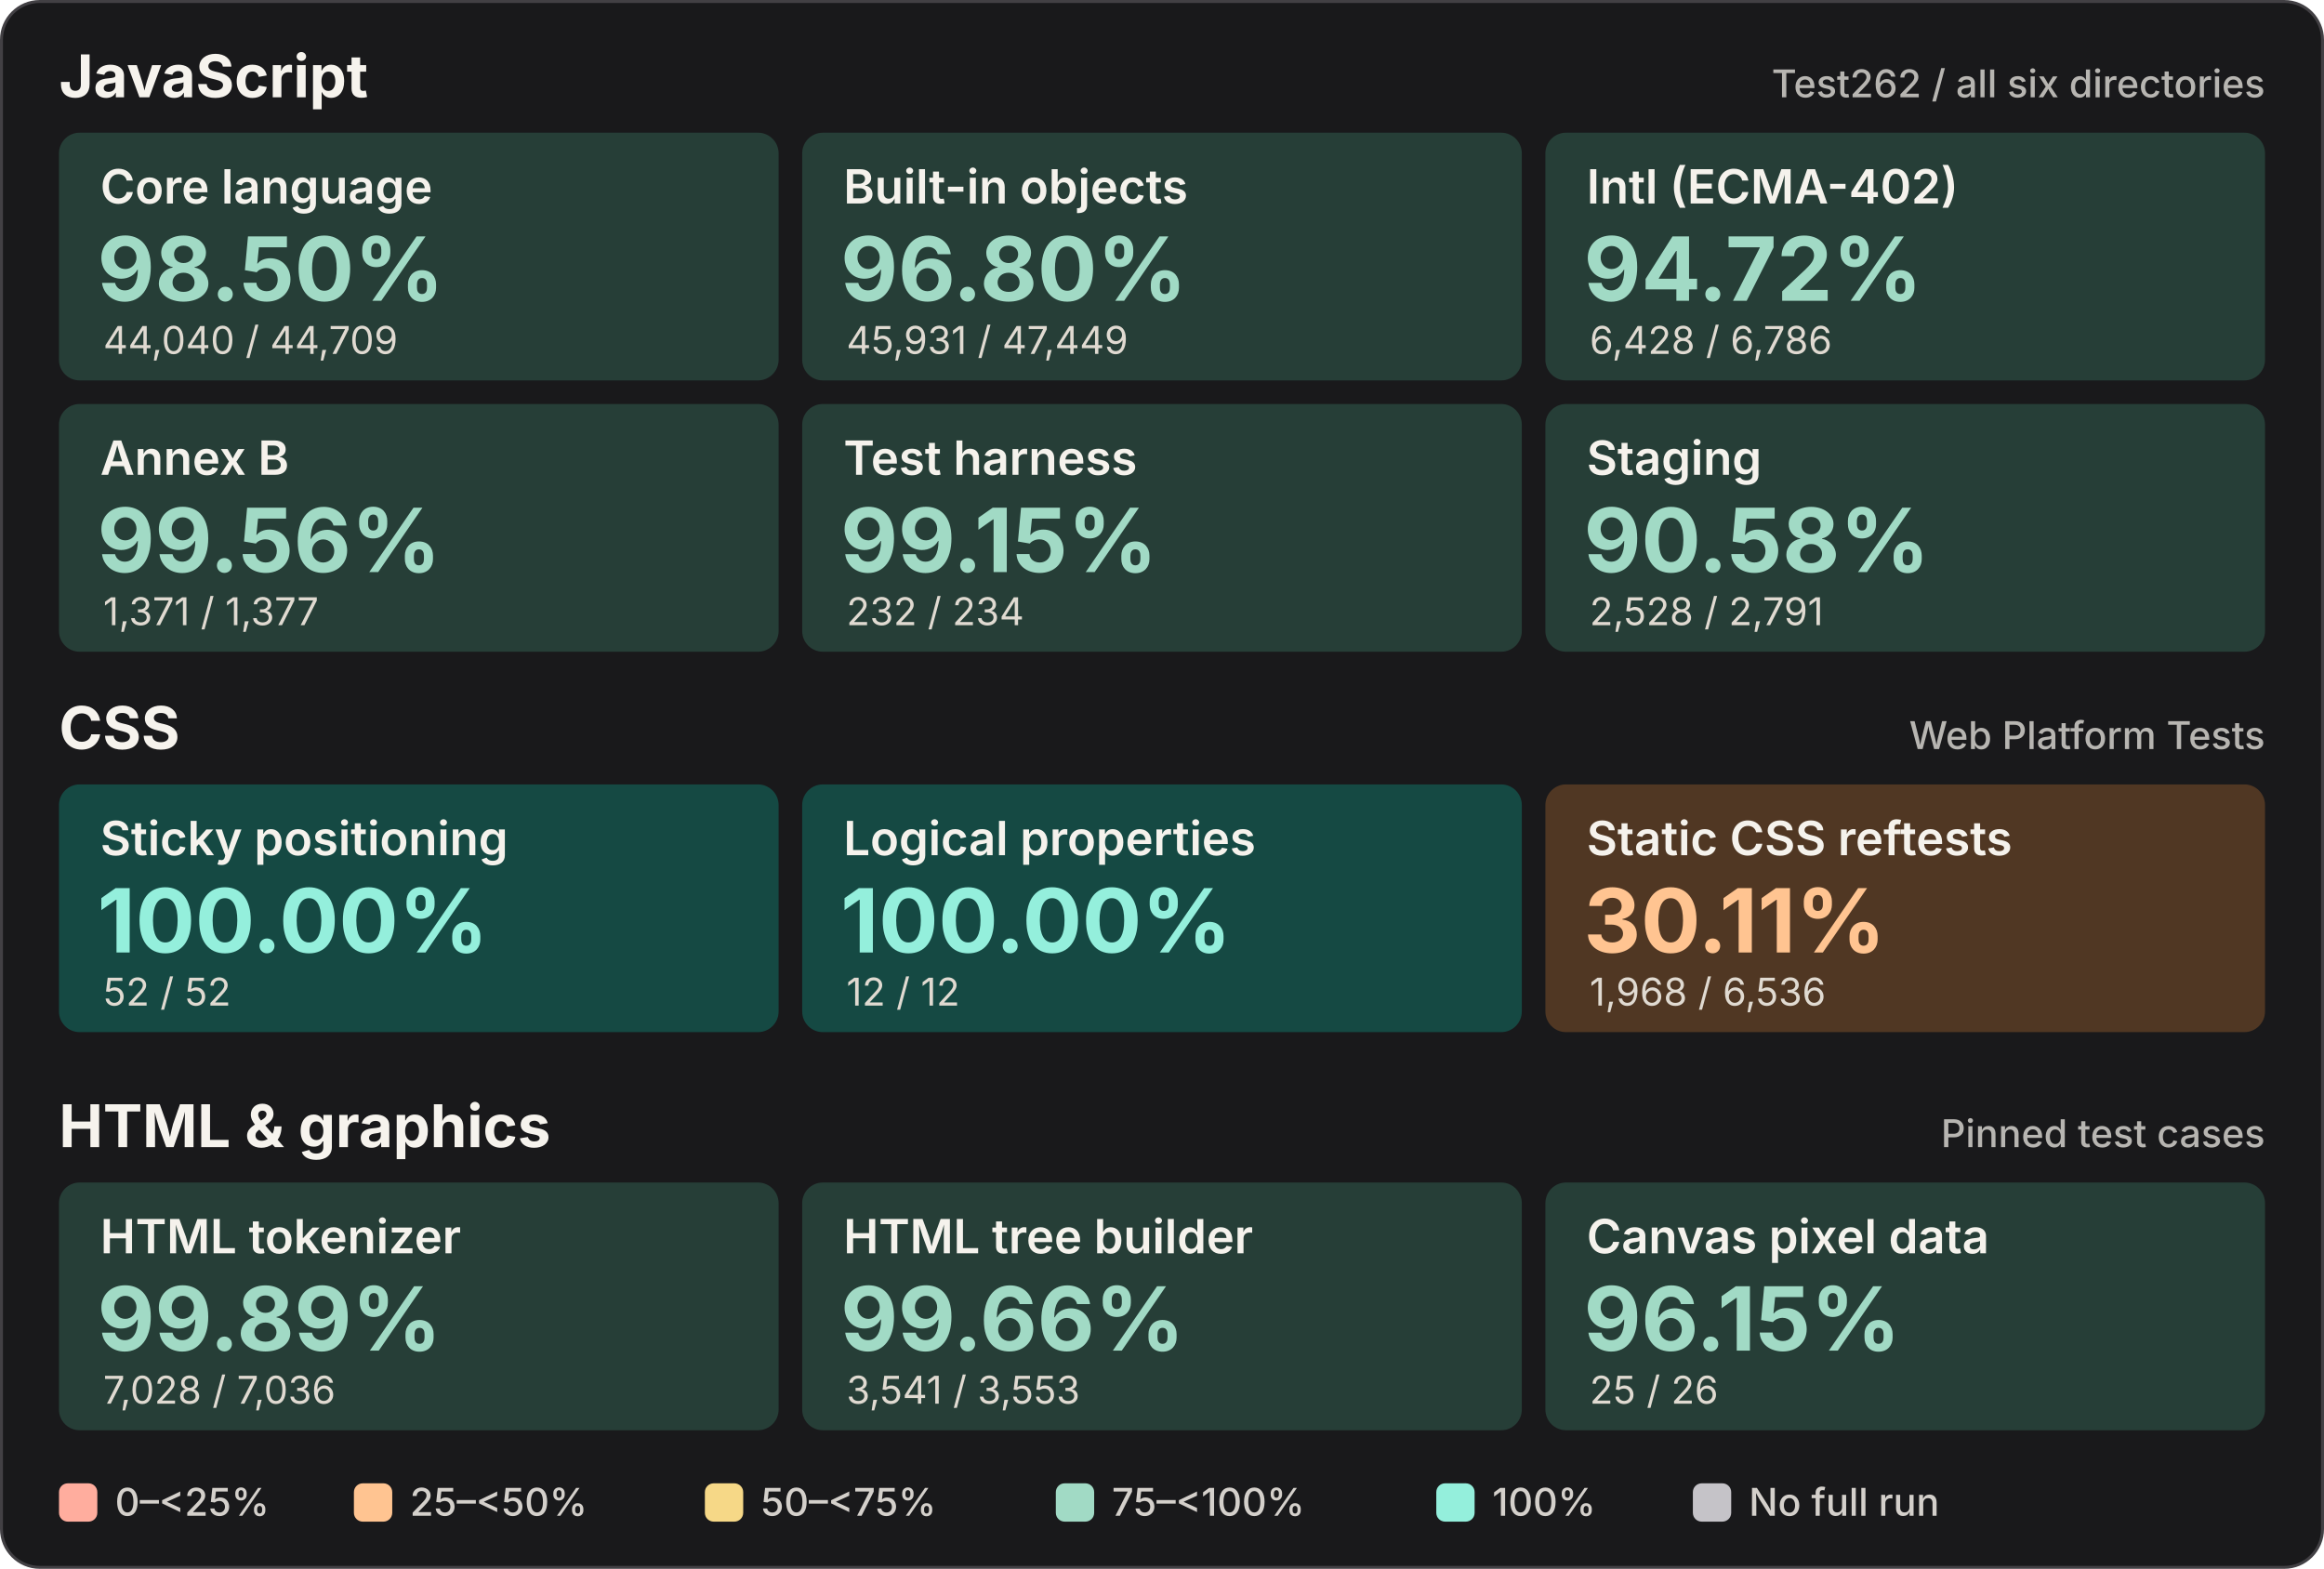
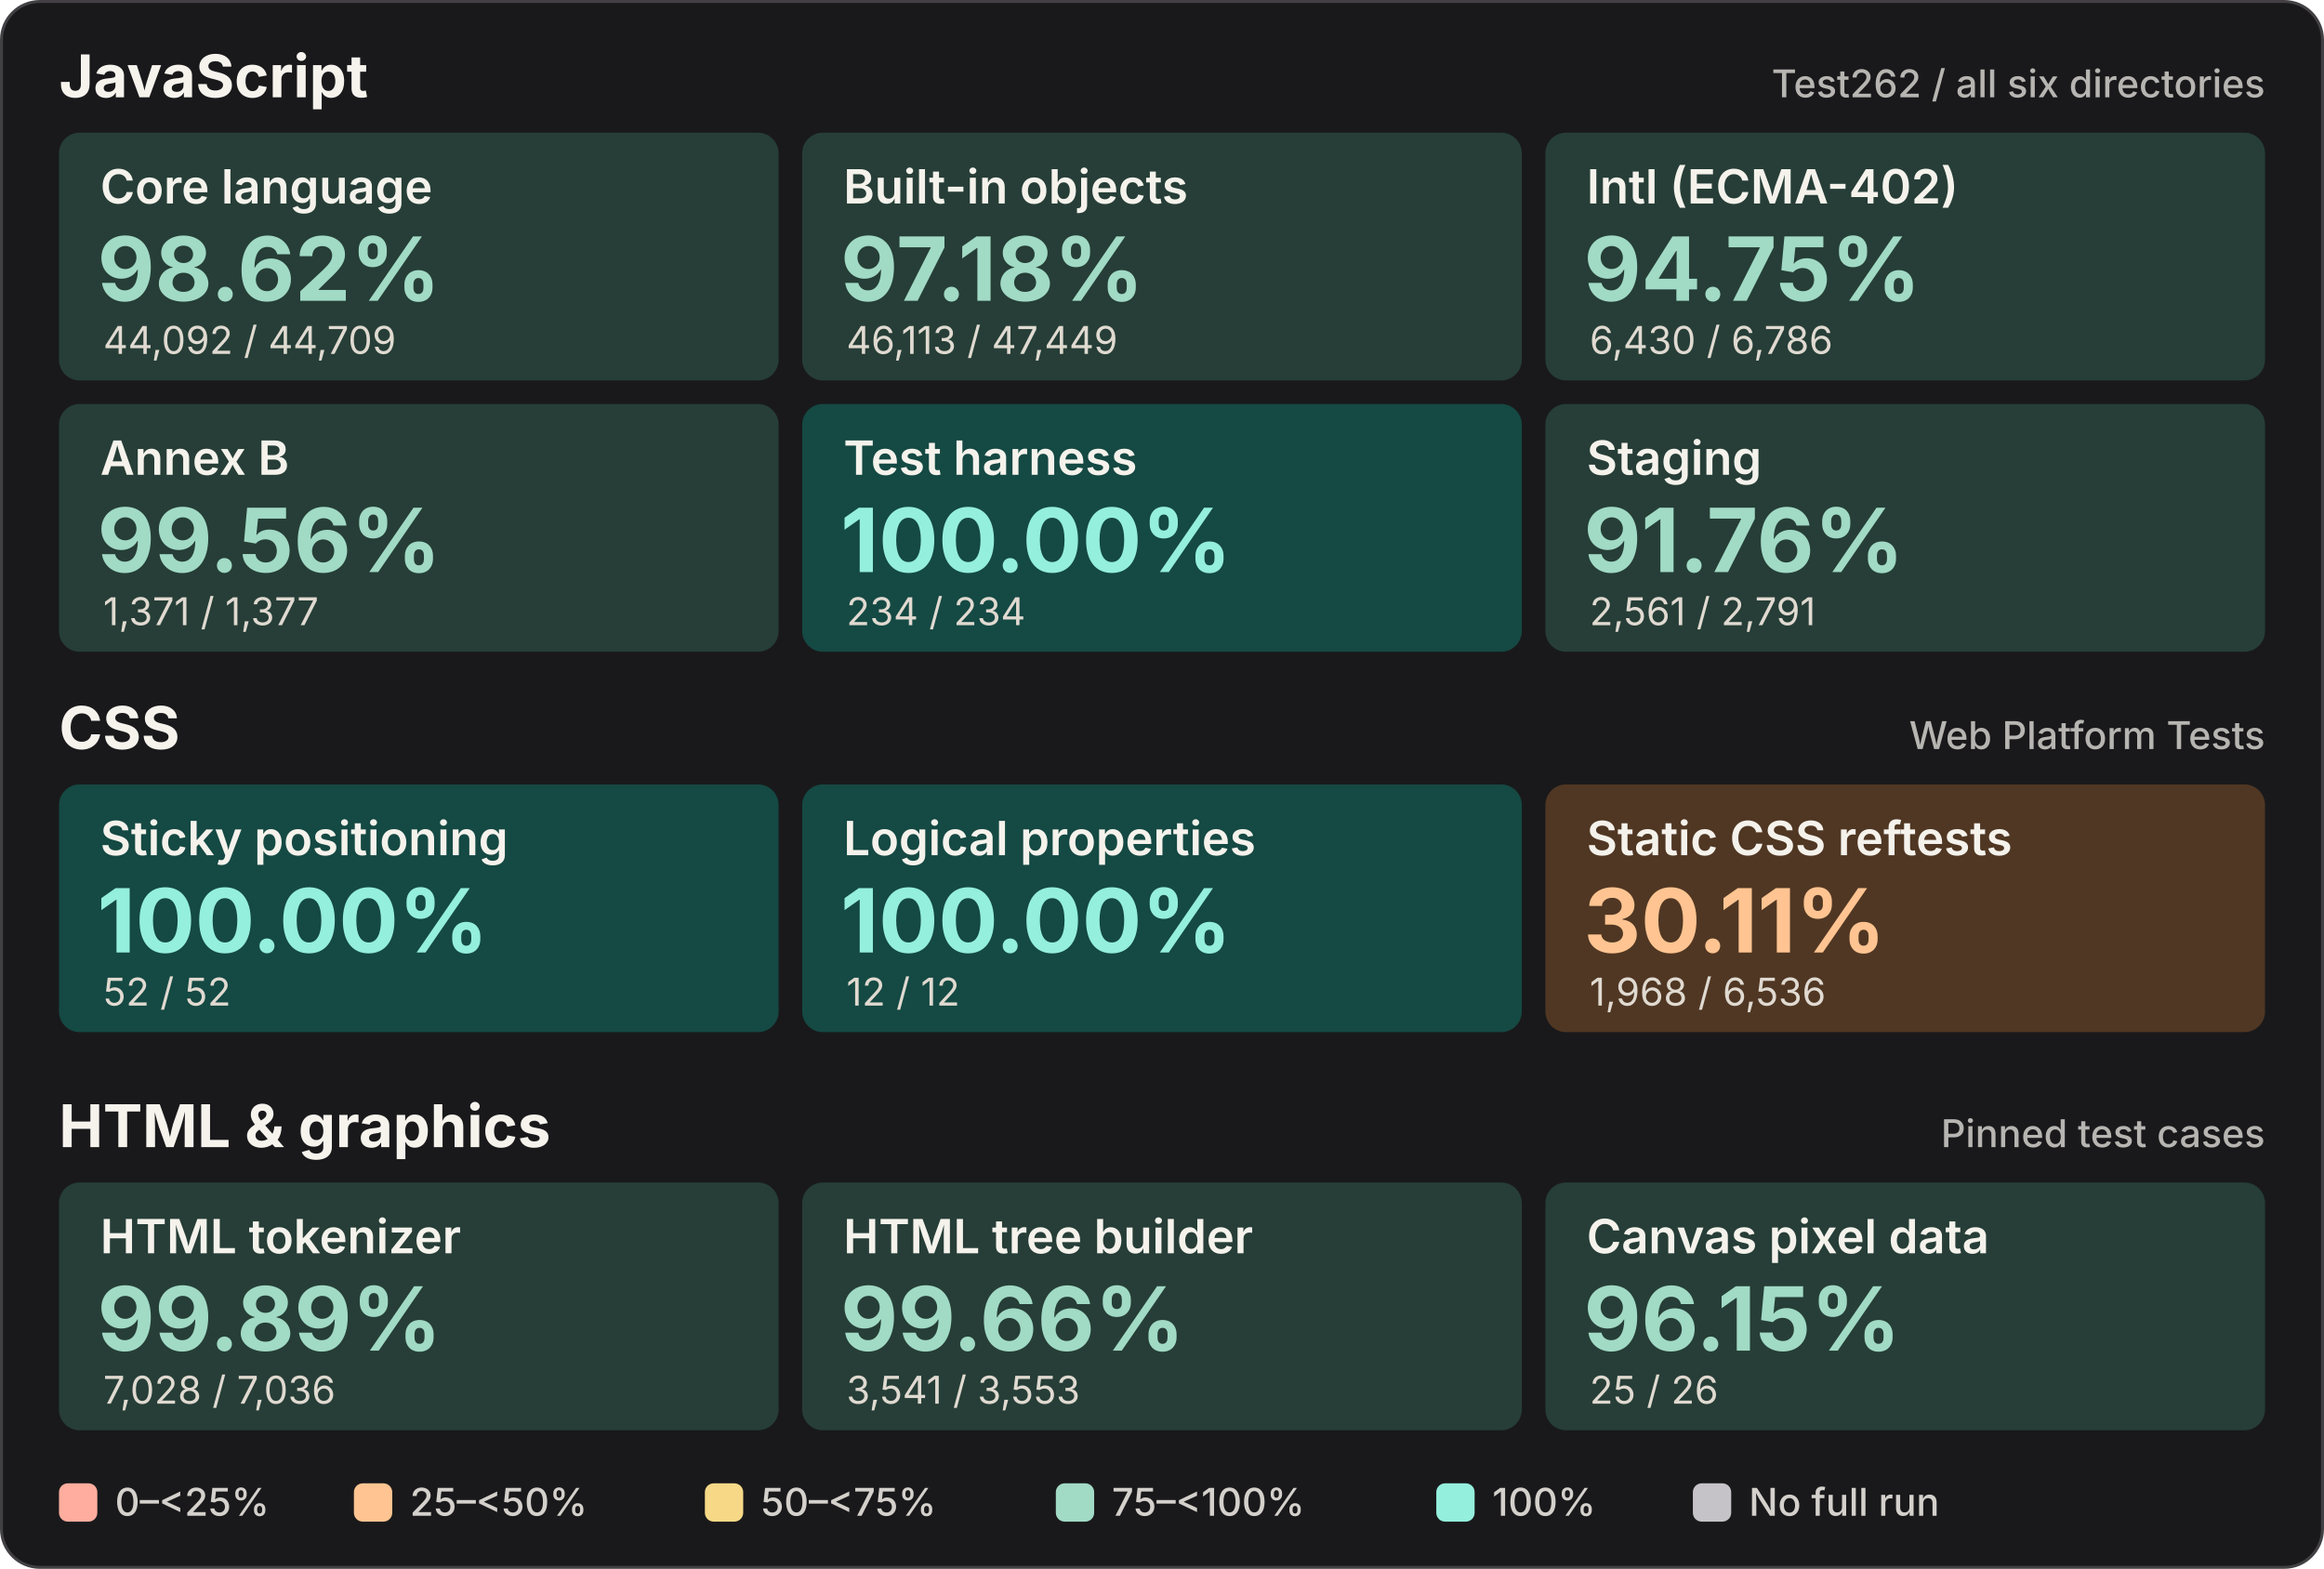
<svg xmlns="http://www.w3.org/2000/svg" width="788" height="532" viewBox="0 0 788 532" role="img" aria-labelledby="chart-title chart-desc">
  <rect x=".5" y=".5" width="787" height="531" rx="13" fill="#19191b" stroke="#424044" />
  <g font-family="system-ui,-apple-system,BlinkMacSystemFont,Segoe UI,sans-serif" style="font-variant-numeric:tabular-nums">
    <text x="20" y="33" font-size="20" fill="#f6f3ed" font-weight="650" text-anchor="start">JavaScript</text>
    <text x="768" y="33" font-size="13" fill="#b7b5b1" font-weight="450" text-anchor="end">Test262  /  all six directories</text>
    <g transform="translate(20 45)">
      <rect width="244" height="84" rx="7" fill="#263e37" />
      <text x="14" y="24" font-size="16" fill="#f5f2ec" font-weight="600" text-anchor="start">Core language</text>
-       <text x="13" y="57" font-size="30" fill="#a1dac5" font-weight="650" text-anchor="start">98.50%</text>
-       <text x="15" y="75" font-size="13" fill="#e0dad1" font-weight="400" text-anchor="start">44,040 / 44,709</text>
+       <text x="13" y="57" font-size="30" fill="#a1dac5" font-weight="650" text-anchor="start">98.62%</text>
+       <text x="15" y="75" font-size="13" fill="#e0dad1" font-weight="400" text-anchor="start">44,092 / 44,709</text>
    </g>
    <g transform="translate(272 45)">
      <rect width="244" height="84" rx="7" fill="#263e37" />
      <text x="14" y="24" font-size="16" fill="#f5f2ec" font-weight="600" text-anchor="start">Built-in objects</text>
-       <text x="13" y="57" font-size="30" fill="#a1dac5" font-weight="650" text-anchor="start">96.80%</text>
-       <text x="15" y="75" font-size="13" fill="#e0dad1" font-weight="400" text-anchor="start">45,931 / 47,449</text>
+       <text x="13" y="57" font-size="30" fill="#a1dac5" font-weight="650" text-anchor="start">97.18%</text>
+       <text x="15" y="75" font-size="13" fill="#e0dad1" font-weight="400" text-anchor="start">46,113 / 47,449</text>
    </g>
    <g transform="translate(524 45)">
      <rect width="244" height="84" rx="7" fill="#263e37" />
      <text x="14" y="24" font-size="16" fill="#f5f2ec" font-weight="600" text-anchor="start">Intl (ECMA-402)</text>
-       <text x="13" y="57" font-size="30" fill="#a1dac5" font-weight="650" text-anchor="start">94.72%</text>
-       <text x="15" y="75" font-size="13" fill="#e0dad1" font-weight="400" text-anchor="start">6,428 / 6,786</text>
+       <text x="13" y="57" font-size="30" fill="#a1dac5" font-weight="650" text-anchor="start">94.75%</text>
+       <text x="15" y="75" font-size="13" fill="#e0dad1" font-weight="400" text-anchor="start">6,430 / 6,786</text>
    </g>
    <g transform="translate(20 137)">
      <rect width="244" height="84" rx="7" fill="#263e37" />
      <text x="14" y="24" font-size="16" fill="#f5f2ec" font-weight="600" text-anchor="start">Annex B</text>
      <text x="13" y="57" font-size="30" fill="#a1dac5" font-weight="650" text-anchor="start">99.56%</text>
      <text x="15" y="75" font-size="13" fill="#e0dad1" font-weight="400" text-anchor="start">1,371 / 1,377</text>
    </g>
    <g transform="translate(272 137)">
-       <rect width="244" height="84" rx="7" fill="#263e37" />
+       <rect width="244" height="84" rx="7" fill="#154943" />
      <text x="14" y="24" font-size="16" fill="#f5f2ec" font-weight="600" text-anchor="start">Test harness</text>
-       <text x="13" y="57" font-size="30" fill="#a1dac5" font-weight="650" text-anchor="start">99.15%</text>
-       <text x="15" y="75" font-size="13" fill="#e0dad1" font-weight="400" text-anchor="start">232 / 234</text>
+       <text x="13" y="57" font-size="30" fill="#94efdc" font-weight="650" text-anchor="start">100.00%</text>
+       <text x="15" y="75" font-size="13" fill="#e0dad1" font-weight="400" text-anchor="start">234 / 234</text>
    </g>
    <g transform="translate(524 137)">
      <rect width="244" height="84" rx="7" fill="#263e37" />
      <text x="14" y="24" font-size="16" fill="#f5f2ec" font-weight="600" text-anchor="start">Staging</text>
-       <text x="13" y="57" font-size="30" fill="#a1dac5" font-weight="650" text-anchor="start">90.58%</text>
-       <text x="15" y="75" font-size="13" fill="#e0dad1" font-weight="400" text-anchor="start">2,528 / 2,791</text>
+       <text x="13" y="57" font-size="30" fill="#a1dac5" font-weight="650" text-anchor="start">91.76%</text>
+       <text x="15" y="75" font-size="13" fill="#e0dad1" font-weight="400" text-anchor="start">2,561 / 2,791</text>
    </g>
    <text x="20" y="254" font-size="20" fill="#f6f3ed" font-weight="650" text-anchor="start">CSS</text>
    <text x="768" y="254" font-size="13" fill="#b7b5b1" font-weight="450" text-anchor="end">Web Platform Tests</text>
    <g transform="translate(20 266)">
      <rect width="244" height="84" rx="7" fill="#154943" />
      <text x="14" y="24" font-size="16" fill="#f5f2ec" font-weight="600" text-anchor="start">Sticky positioning</text>
      <text x="13" y="57" font-size="30" fill="#94efdc" font-weight="650" text-anchor="start">100.00%</text>
      <text x="15" y="75" font-size="13" fill="#e0dad1" font-weight="400" text-anchor="start">52 / 52</text>
    </g>
    <g transform="translate(272 266)">
      <rect width="244" height="84" rx="7" fill="#154943" />
      <text x="14" y="24" font-size="16" fill="#f5f2ec" font-weight="600" text-anchor="start">Logical properties</text>
      <text x="13" y="57" font-size="30" fill="#94efdc" font-weight="650" text-anchor="start">100.00%</text>
      <text x="15" y="75" font-size="13" fill="#e0dad1" font-weight="400" text-anchor="start">12 / 12</text>
    </g>
    <g transform="translate(524 266)">
      <rect width="244" height="84" rx="7" fill="#503723" />
      <text x="14" y="24" font-size="16" fill="#f5f2ec" font-weight="600" text-anchor="start">Static CSS reftests</text>
      <text x="13" y="57" font-size="30" fill="#ffc491" font-weight="650" text-anchor="start">30.11%</text>
      <text x="15" y="75" font-size="13" fill="#e0dad1" font-weight="400" text-anchor="start">1,968 / 6,536</text>
    </g>
    <text x="20" y="389" font-size="20" fill="#f6f3ed" font-weight="650" text-anchor="start">HTML &amp; graphics</text>
    <text x="768" y="389" font-size="13" fill="#b7b5b1" font-weight="450" text-anchor="end">Pinned test cases</text>
    <g transform="translate(20 401)">
      <rect width="244" height="84" rx="7" fill="#263e37" />
      <text x="14" y="24" font-size="16" fill="#f5f2ec" font-weight="600" text-anchor="start">HTML tokenizer</text>
      <text x="13" y="57" font-size="30" fill="#a1dac5" font-weight="650" text-anchor="start">99.89%</text>
      <text x="15" y="75" font-size="13" fill="#e0dad1" font-weight="400" text-anchor="start">7,028 / 7,036</text>
    </g>
    <g transform="translate(272 401)">
      <rect width="244" height="84" rx="7" fill="#263e37" />
      <text x="14" y="24" font-size="16" fill="#f5f2ec" font-weight="600" text-anchor="start">HTML tree builder</text>
      <text x="13" y="57" font-size="30" fill="#a1dac5" font-weight="650" text-anchor="start">99.66%</text>
      <text x="15" y="75" font-size="13" fill="#e0dad1" font-weight="400" text-anchor="start">3,541 / 3,553</text>
    </g>
    <g transform="translate(524 401)">
      <rect width="244" height="84" rx="7" fill="#263e37" />
      <text x="14" y="24" font-size="16" fill="#f5f2ec" font-weight="600" text-anchor="start">Canvas pixel data</text>
      <text x="13" y="57" font-size="30" fill="#a1dac5" font-weight="650" text-anchor="start">96.15%</text>
      <text x="15" y="75" font-size="13" fill="#e0dad1" font-weight="400" text-anchor="start">25 / 26</text>
    </g>
    <rect x="20" y="503" width="13" height="13" rx="3" fill="#ffad9e" />
    <text x="39" y="514" font-size="13" fill="#d4d0cb" font-weight="500" text-anchor="start">0–&lt;25%</text>
    <rect x="120" y="503" width="13" height="13" rx="3" fill="#ffc491" />
    <text x="139" y="514" font-size="13" fill="#d4d0cb" font-weight="500" text-anchor="start">25–&lt;50%</text>
    <rect x="239" y="503" width="13" height="13" rx="3" fill="#f6d887" />
    <text x="258" y="514" font-size="13" fill="#d4d0cb" font-weight="500" text-anchor="start">50–&lt;75%</text>
    <rect x="358" y="503" width="13" height="13" rx="3" fill="#a1dac5" />
    <text x="377" y="514" font-size="13" fill="#d4d0cb" font-weight="500" text-anchor="start">75–&lt;100%</text>
    <rect x="487" y="503" width="13" height="13" rx="3" fill="#94efdc" />
    <text x="506" y="514" font-size="13" fill="#d4d0cb" font-weight="500" text-anchor="start">100%</text>
    <rect x="574" y="503" width="13" height="13" rx="3" fill="#c5c3c8" />
    <text x="593" y="514" font-size="13" fill="#d4d0cb" font-weight="500" text-anchor="start">No full run</text>
  </g>
</svg>
